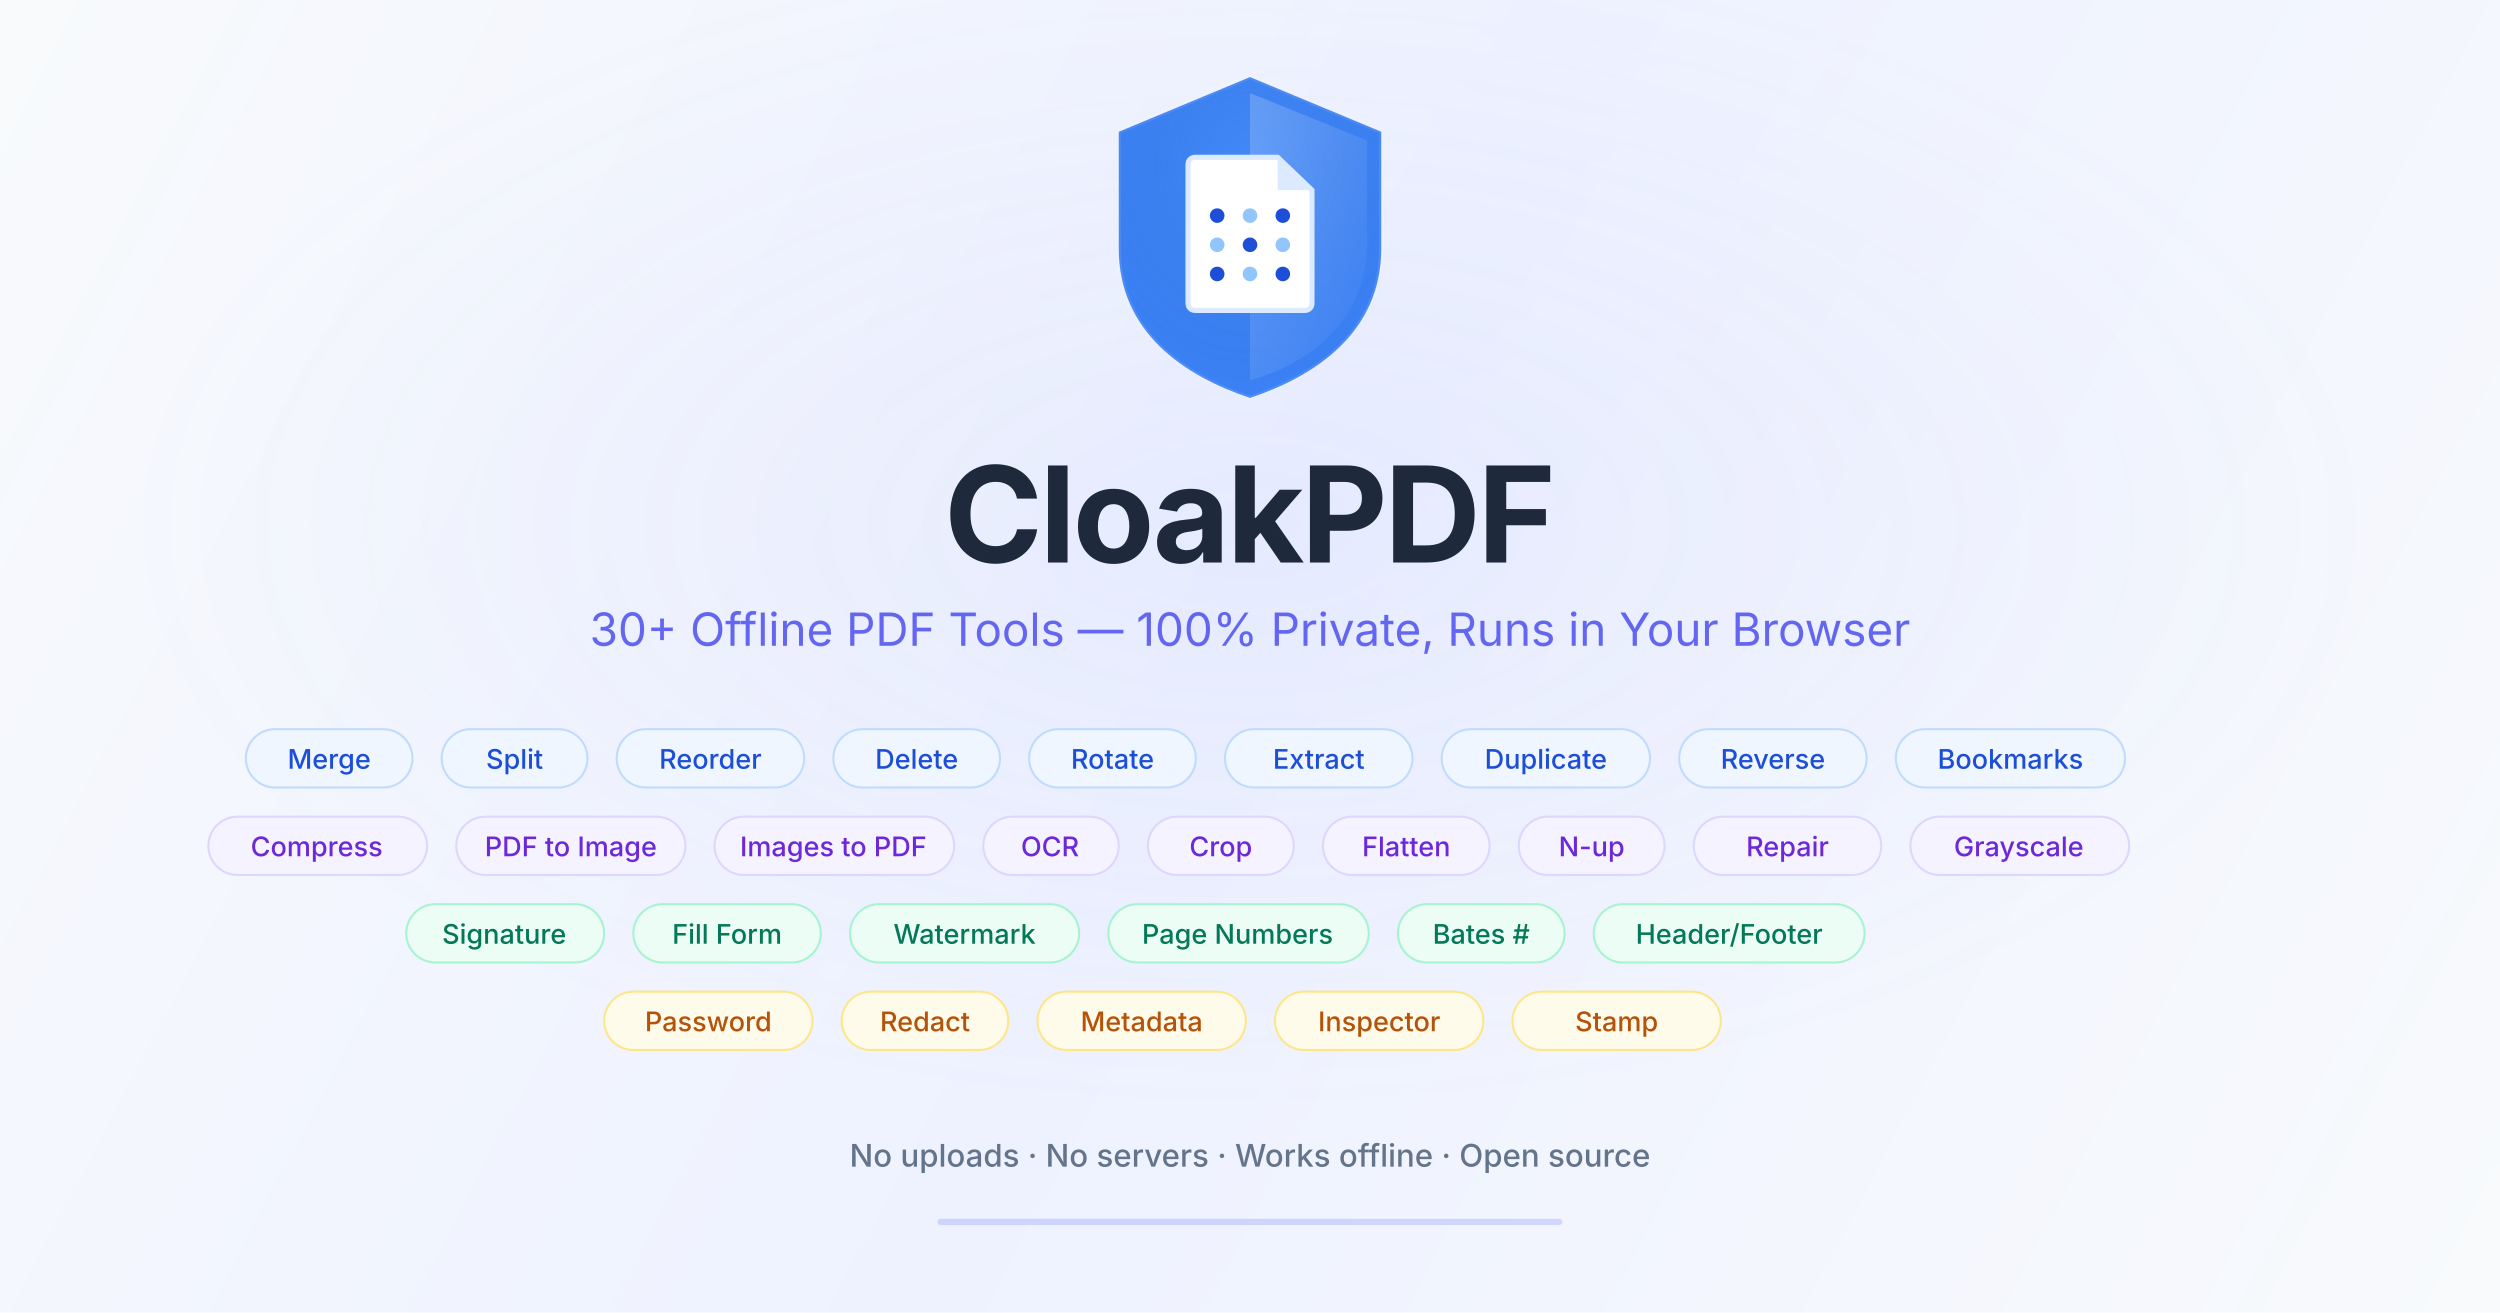
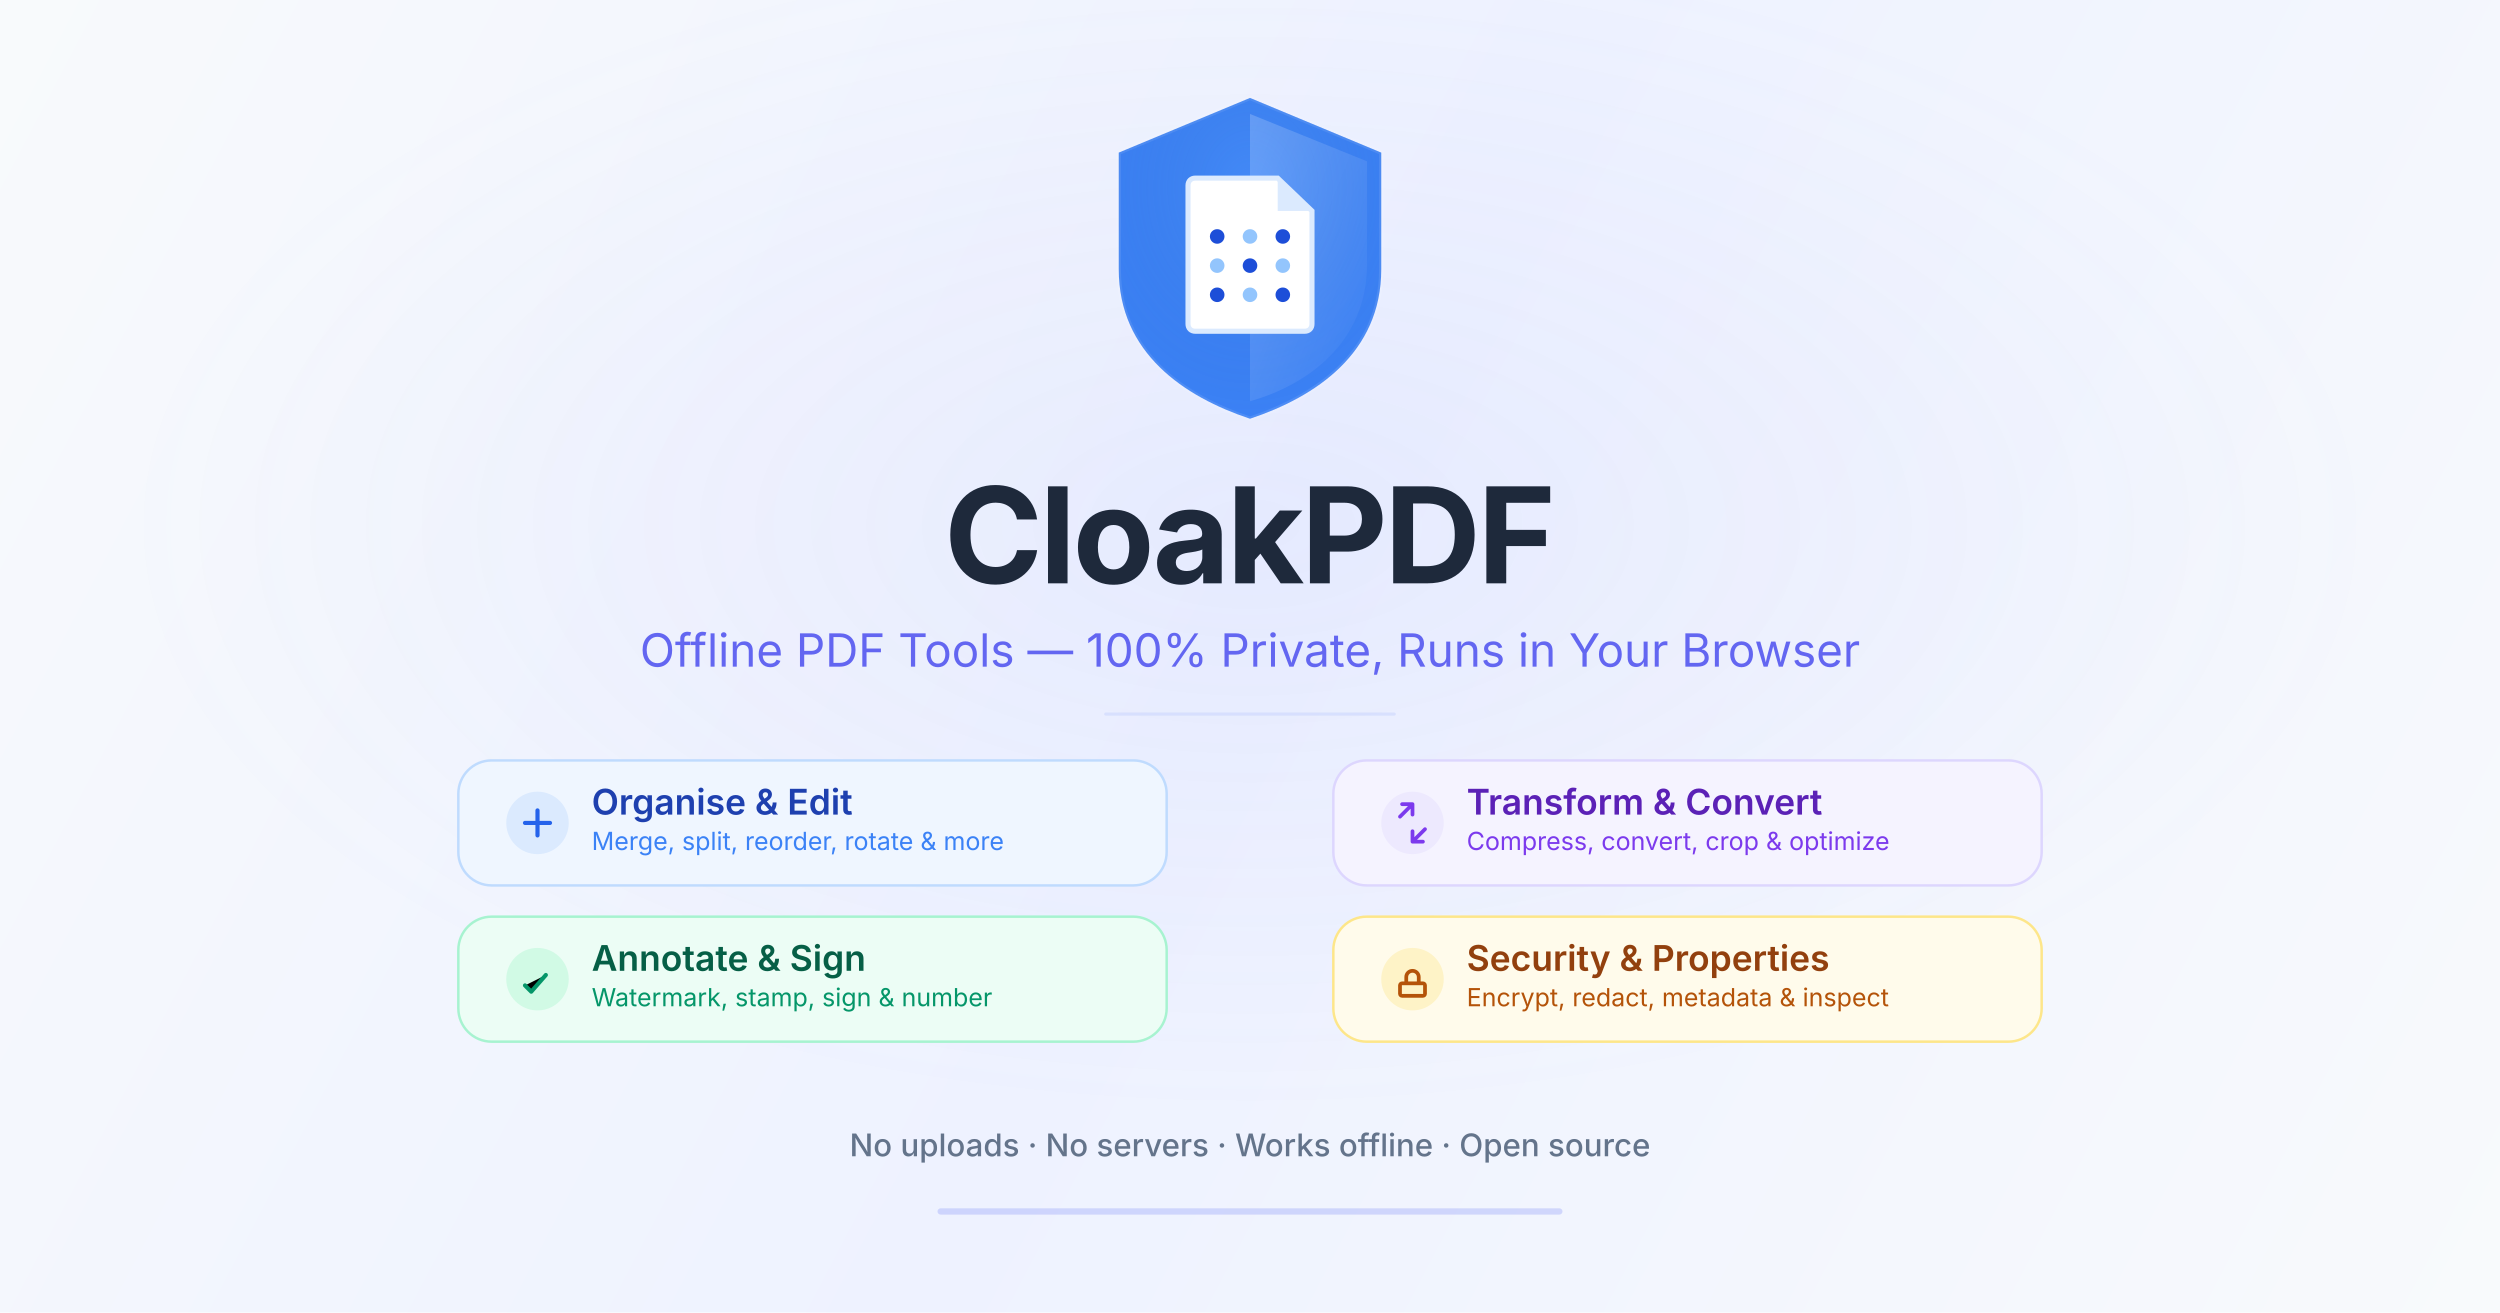
<svg xmlns="http://www.w3.org/2000/svg" width="1200" height="630" viewBox="0 0 1200 630">
  <defs>
    <linearGradient id="bg" x1="0" y1="0" x2="1200" y2="630" gradientUnits="userSpaceOnUse">
      <stop offset="0%" stop-color="#F8FAFC" />
      <stop offset="50%" stop-color="#EEF2FF" />
      <stop offset="100%" stop-color="#F8FAFC" />
    </linearGradient>
    <linearGradient id="shieldGrad" x1="0" y1="4" x2="0" y2="44">
      <stop offset="0%" stop-color="#3B82F6" />
      <stop offset="100%" stop-color="#1E40AF" />
    </linearGradient>
    <radialGradient id="innerGlow" cx="50%" cy="28%" r="75%">
      <stop offset="0%" stop-color="#60A5FA" stop-opacity="0.22" />
      <stop offset="100%" stop-color="#1E3A8A" stop-opacity="0" />
    </radialGradient>
    <linearGradient id="docGrad" x1="16" y1="14" x2="34" y2="36">
      <stop offset="0%" stop-color="#FFFFFF" />
      <stop offset="100%" stop-color="#EFF4FF" />
    </linearGradient>
    <linearGradient id="highlight" x1="0" y1="0" x2="1" y2="1">
      <stop offset="0%" stop-color="#FFFFFF" stop-opacity="0.20" />
      <stop offset="100%" stop-color="#FFFFFF" stop-opacity="0" />
    </linearGradient>
    <radialGradient id="glow" cx="50%" cy="40%" r="45%">
      <stop offset="0%" stop-color="#818CF8" stop-opacity="0.08" />
      <stop offset="100%" stop-color="#818CF8" stop-opacity="0" />
    </radialGradient>
  </defs>
  <rect width="1200" height="630" fill="url(#bg)" />
  <rect width="1200" height="630" fill="url(#glow)" />
-   <g transform="translate(516, 30) scale(3.5)">
+   <g transform="translate(516, 40) scale(3.5)">
    <path d="M24 2 L42 9.5 V25.5 C42 37 33 43 24 46 C15 43 6 37 6 25.5 V9.5 L24 2Z" fill="url(#shieldGrad)" stroke="rgba(255,255,255,0.10)" stroke-width="0.6" />
    <path d="M24 2 L42 9.5 V25.5 C42 37 33 43 24 46 C15 43 6 37 6 25.5 V9.5 L24 2Z" fill="url(#innerGlow)" />
    <path d="M24 4.2 L40.05 10.7 V24.8 C40.05 35.6 31.8 41.4 24 43.6 V4.2Z" fill="url(#highlight)" />
    <g>
      <path d="M15.5 14 C15.5 13.4 15.9 13 16.5 13 H27.8 L32.5 17.5 V33 C32.5 33.6 32.1 34 31.5 34 H16.5 C15.9 34 15.5 33.6 15.5 33 V14Z" fill="url(#docGrad)" stroke="#DBEAFE" stroke-width="0.7" />
      <path d="M27.8 13V17.5H32.5" fill="#DBEAFE" />
    </g>
    <g>
      <circle cx="19.5" cy="21" r="1" fill="#1D4ED8" />
      <circle cx="24" cy="21" r="1" fill="#93C5FD" />
      <circle cx="28.5" cy="21" r="1" fill="#1D4ED8" />
      <circle cx="19.5" cy="25" r="1" fill="#93C5FD" />
      <circle cx="24" cy="25" r="1" fill="#1D4ED8" />
      <circle cx="28.5" cy="25" r="1" fill="#93C5FD" />
      <circle cx="19.5" cy="29" r="1" fill="#1D4ED8" />
      <circle cx="24" cy="29" r="1" fill="#93C5FD" />
      <circle cx="28.5" cy="29" r="1" fill="#1D4ED8" />
    </g>
  </g>
-   <text x="600" y="270" text-anchor="middle" font-family="system-ui, -apple-system, 'Segoe UI', sans-serif" font-size="64" font-weight="700" fill="#1E293B" letter-spacing="-1.5">CloakPDF</text>
-   <text x="600" y="310" text-anchor="middle" font-family="system-ui, -apple-system, 'Segoe UI', sans-serif" font-size="22" font-weight="400" fill="#6366F1">30+ Offline PDF Tools — 100% Private, Runs in Your Browser</text>
-   <g font-family="system-ui, -apple-system, 'Segoe UI', sans-serif" font-size="13" font-weight="500">
-     <rect x="118" y="350" width="80" height="28" rx="14" fill="#EFF6FF" stroke="#BFDBFE" stroke-width="1" />
-     <text x="158" y="369" text-anchor="middle" fill="#1D4ED8">Merge</text>
-     <rect x="212" y="350" width="70" height="28" rx="14" fill="#EFF6FF" stroke="#BFDBFE" stroke-width="1" />
-     <text x="247" y="369" text-anchor="middle" fill="#1D4ED8">Split</text>
-     <rect x="296" y="350" width="90" height="28" rx="14" fill="#EFF6FF" stroke="#BFDBFE" stroke-width="1" />
-     <text x="341" y="369" text-anchor="middle" fill="#1D4ED8">Reorder</text>
-     <rect x="400" y="350" width="80" height="28" rx="14" fill="#EFF6FF" stroke="#BFDBFE" stroke-width="1" />
-     <text x="440" y="369" text-anchor="middle" fill="#1D4ED8">Delete</text>
-     <rect x="494" y="350" width="80" height="28" rx="14" fill="#EFF6FF" stroke="#BFDBFE" stroke-width="1" />
-     <text x="534" y="369" text-anchor="middle" fill="#1D4ED8">Rotate</text>
-     <rect x="588" y="350" width="90" height="28" rx="14" fill="#EFF6FF" stroke="#BFDBFE" stroke-width="1" />
-     <text x="633" y="369" text-anchor="middle" fill="#1D4ED8">Extract</text>
-     <rect x="692" y="350" width="100" height="28" rx="14" fill="#EFF6FF" stroke="#BFDBFE" stroke-width="1" />
-     <text x="742" y="369" text-anchor="middle" fill="#1D4ED8">Duplicate</text>
-     <rect x="806" y="350" width="90" height="28" rx="14" fill="#EFF6FF" stroke="#BFDBFE" stroke-width="1" />
-     <text x="851" y="369" text-anchor="middle" fill="#1D4ED8">Reverse</text>
-     <rect x="910" y="350" width="110" height="28" rx="14" fill="#EFF6FF" stroke="#BFDBFE" stroke-width="1" />
-     <text x="965" y="369" text-anchor="middle" fill="#1D4ED8">Bookmarks</text>
+   <text x="600" y="280" text-anchor="middle" font-family="system-ui, -apple-system, 'Segoe UI', sans-serif" font-size="64" font-weight="700" fill="#1E293B" letter-spacing="-1.5">CloakPDF</text>
+   <text x="600" y="320" text-anchor="middle" font-family="system-ui, -apple-system, 'Segoe UI', sans-serif" font-size="22" font-weight="400" fill="#6366F1">Offline PDF Tools — 100% Private, Runs in Your Browser</text>
+   <rect x="530" y="342" width="140" height="1.5" rx="0.75" fill="#C7D2FE" fill-opacity="0.5" />
+   <g font-family="system-ui, -apple-system, 'Segoe UI', sans-serif">
+     <rect x="220" y="365" width="340" height="60" rx="16" fill="#EFF6FF" stroke="#BFDBFE" stroke-width="1.2" />
+     <circle cx="258" cy="395" r="15" fill="#DBEAFE" />
+     <path d="M252 395h12M258 389v12" stroke="#2563EB" stroke-width="2" stroke-linecap="round" />
+     <text x="284" y="391" font-size="17" font-weight="600" fill="#1E40AF">Organise &amp; Edit</text>
+     <text x="284" y="408" font-size="12" font-weight="400" fill="#3B82F6">Merge, split, reorder, rotate &amp; more</text>
+     <rect x="640" y="365" width="340" height="60" rx="16" fill="#F5F3FF" stroke="#DDD6FE" stroke-width="1.2" />
+     <circle cx="678" cy="395" r="15" fill="#EDE9FE" />
+     <path d="M672 392l6-6m0 0v5m0-5h-5M684 398l-6 6m0 0v-5m0 5h5" stroke="#7C3AED" stroke-width="1.8" stroke-linecap="round" stroke-linejoin="round" />
+     <text x="704" y="391" font-size="17" font-weight="600" fill="#5B21B6">Transform &amp; Convert</text>
+     <text x="704" y="408" font-size="12" font-weight="400" fill="#7C3AED">Compress, convert, crop &amp; optimize</text>
+     <rect x="220" y="440" width="340" height="60" rx="16" fill="#ECFDF5" stroke="#A7F3D0" stroke-width="1.2" />
+     <circle cx="258" cy="470" r="15" fill="#D1FAE5" />
+     <path d="M252 473l3 3 7-8" stroke="#059669" stroke-width="2" stroke-linecap="round" stroke-linejoin="round" />
+     <text x="284" y="466" font-size="17" font-weight="600" fill="#065F46">Annotate &amp; Sign</text>
+     <text x="284" y="483" font-size="12" font-weight="400" fill="#059669">Watermark, stamp, sign &amp; number</text>
+     <rect x="640" y="440" width="340" height="60" rx="16" fill="#FFFBEB" stroke="#FDE68A" stroke-width="1.2" />
+     <circle cx="678" cy="470" r="15" fill="#FEF3C7" />
+     <path d="M675 472v-3a3 3 0 0 1 6 0v3M673 472h10a1 1 0 0 1 1 1v4a1 1 0 0 1-1 1h-10a1 1 0 0 1-1-1v-4a1 1 0 0 1 1-1z" stroke="#B45309" stroke-width="1.8" stroke-linecap="round" stroke-linejoin="round" fill="none" />
+     <text x="704" y="466" font-size="17" font-weight="600" fill="#92400E">Security &amp; Properties</text>
+     <text x="704" y="483" font-size="12" font-weight="400" fill="#B45309">Encrypt, redact, metadata &amp; inspect</text>
  </g>
-   <g font-family="system-ui, -apple-system, 'Segoe UI', sans-serif" font-size="13" font-weight="500">
-     <rect x="100" y="392" width="105" height="28" rx="14" fill="#F5F3FF" stroke="#DDD6FE" stroke-width="1" />
-     <text x="152" y="411" text-anchor="middle" fill="#6D28D9">Compress</text>
-     <rect x="219" y="392" width="110" height="28" rx="14" fill="#F5F3FF" stroke="#DDD6FE" stroke-width="1" />
-     <text x="274" y="411" text-anchor="middle" fill="#6D28D9">PDF to Image</text>
-     <rect x="343" y="392" width="115" height="28" rx="14" fill="#F5F3FF" stroke="#DDD6FE" stroke-width="1" />
-     <text x="400" y="411" text-anchor="middle" fill="#6D28D9">Images to PDF</text>
-     <rect x="472" y="392" width="65" height="28" rx="14" fill="#F5F3FF" stroke="#DDD6FE" stroke-width="1" />
-     <text x="504" y="411" text-anchor="middle" fill="#6D28D9">OCR</text>
-     <rect x="551" y="392" width="70" height="28" rx="14" fill="#F5F3FF" stroke="#DDD6FE" stroke-width="1" />
-     <text x="586" y="411" text-anchor="middle" fill="#6D28D9">Crop</text>
-     <rect x="635" y="392" width="80" height="28" rx="14" fill="#F5F3FF" stroke="#DDD6FE" stroke-width="1" />
-     <text x="675" y="411" text-anchor="middle" fill="#6D28D9">Flatten</text>
-     <rect x="729" y="392" width="70" height="28" rx="14" fill="#F5F3FF" stroke="#DDD6FE" stroke-width="1" />
-     <text x="764" y="411" text-anchor="middle" fill="#6D28D9">N-up</text>
-     <rect x="813" y="392" width="90" height="28" rx="14" fill="#F5F3FF" stroke="#DDD6FE" stroke-width="1" />
-     <text x="858" y="411" text-anchor="middle" fill="#6D28D9">Repair</text>
-     <rect x="917" y="392" width="105" height="28" rx="14" fill="#F5F3FF" stroke="#DDD6FE" stroke-width="1" />
-     <text x="969" y="411" text-anchor="middle" fill="#6D28D9">Grayscale</text>
-   </g>
-   <g font-family="system-ui, -apple-system, 'Segoe UI', sans-serif" font-size="13" font-weight="500">
-     <rect x="195" y="434" width="95" height="28" rx="14" fill="#ECFDF5" stroke="#A7F3D0" stroke-width="1" />
-     <text x="242" y="453" text-anchor="middle" fill="#047857">Signature</text>
-     <rect x="304" y="434" width="90" height="28" rx="14" fill="#ECFDF5" stroke="#A7F3D0" stroke-width="1" />
-     <text x="349" y="453" text-anchor="middle" fill="#047857">Fill Form</text>
-     <rect x="408" y="434" width="110" height="28" rx="14" fill="#ECFDF5" stroke="#A7F3D0" stroke-width="1" />
-     <text x="463" y="453" text-anchor="middle" fill="#047857">Watermark</text>
-     <rect x="532" y="434" width="125" height="28" rx="14" fill="#ECFDF5" stroke="#A7F3D0" stroke-width="1" />
-     <text x="594" y="453" text-anchor="middle" fill="#047857">Page Numbers</text>
-     <rect x="671" y="434" width="80" height="28" rx="14" fill="#ECFDF5" stroke="#A7F3D0" stroke-width="1" />
-     <text x="711" y="453" text-anchor="middle" fill="#047857">Bates #</text>
-     <rect x="765" y="434" width="130" height="28" rx="14" fill="#ECFDF5" stroke="#A7F3D0" stroke-width="1" />
-     <text x="830" y="453" text-anchor="middle" fill="#047857">Header/Footer</text>
-   </g>
-   <g font-family="system-ui, -apple-system, 'Segoe UI', sans-serif" font-size="13" font-weight="500">
-     <rect x="290" y="476" width="100" height="28" rx="14" fill="#FFFBEB" stroke="#FDE68A" stroke-width="1" />
-     <text x="340" y="495" text-anchor="middle" fill="#B45309">Password</text>
-     <rect x="404" y="476" width="80" height="28" rx="14" fill="#FFFBEB" stroke="#FDE68A" stroke-width="1" />
-     <text x="444" y="495" text-anchor="middle" fill="#B45309">Redact</text>
-     <rect x="498" y="476" width="100" height="28" rx="14" fill="#FFFBEB" stroke="#FDE68A" stroke-width="1" />
-     <text x="548" y="495" text-anchor="middle" fill="#B45309">Metadata</text>
-     <rect x="612" y="476" width="100" height="28" rx="14" fill="#FFFBEB" stroke="#FDE68A" stroke-width="1" />
-     <text x="662" y="495" text-anchor="middle" fill="#B45309">Inspector</text>
-     <rect x="726" y="476" width="100" height="28" rx="14" fill="#FFFBEB" stroke="#FDE68A" stroke-width="1" />
-     <text x="776" y="495" text-anchor="middle" fill="#B45309">Stamp</text>
-   </g>
-   <text x="600" y="560" text-anchor="middle" font-family="system-ui, -apple-system, 'Segoe UI', sans-serif" font-size="15" font-weight="500" fill="#64748B">No uploads  ·  No servers  ·  Works offline  ·  Open source</text>
-   <rect x="450" y="585" width="300" height="3" rx="1.5" fill="#818CF8" fill-opacity="0.3" />
+   <text x="600" y="555" text-anchor="middle" font-family="system-ui, -apple-system, 'Segoe UI', sans-serif" font-size="15" font-weight="500" fill="#64748B">No uploads  ·  No servers  ·  Works offline  ·  Open source</text>
+   <rect x="450" y="580" width="300" height="3" rx="1.5" fill="#818CF8" fill-opacity="0.3" />
</svg>
